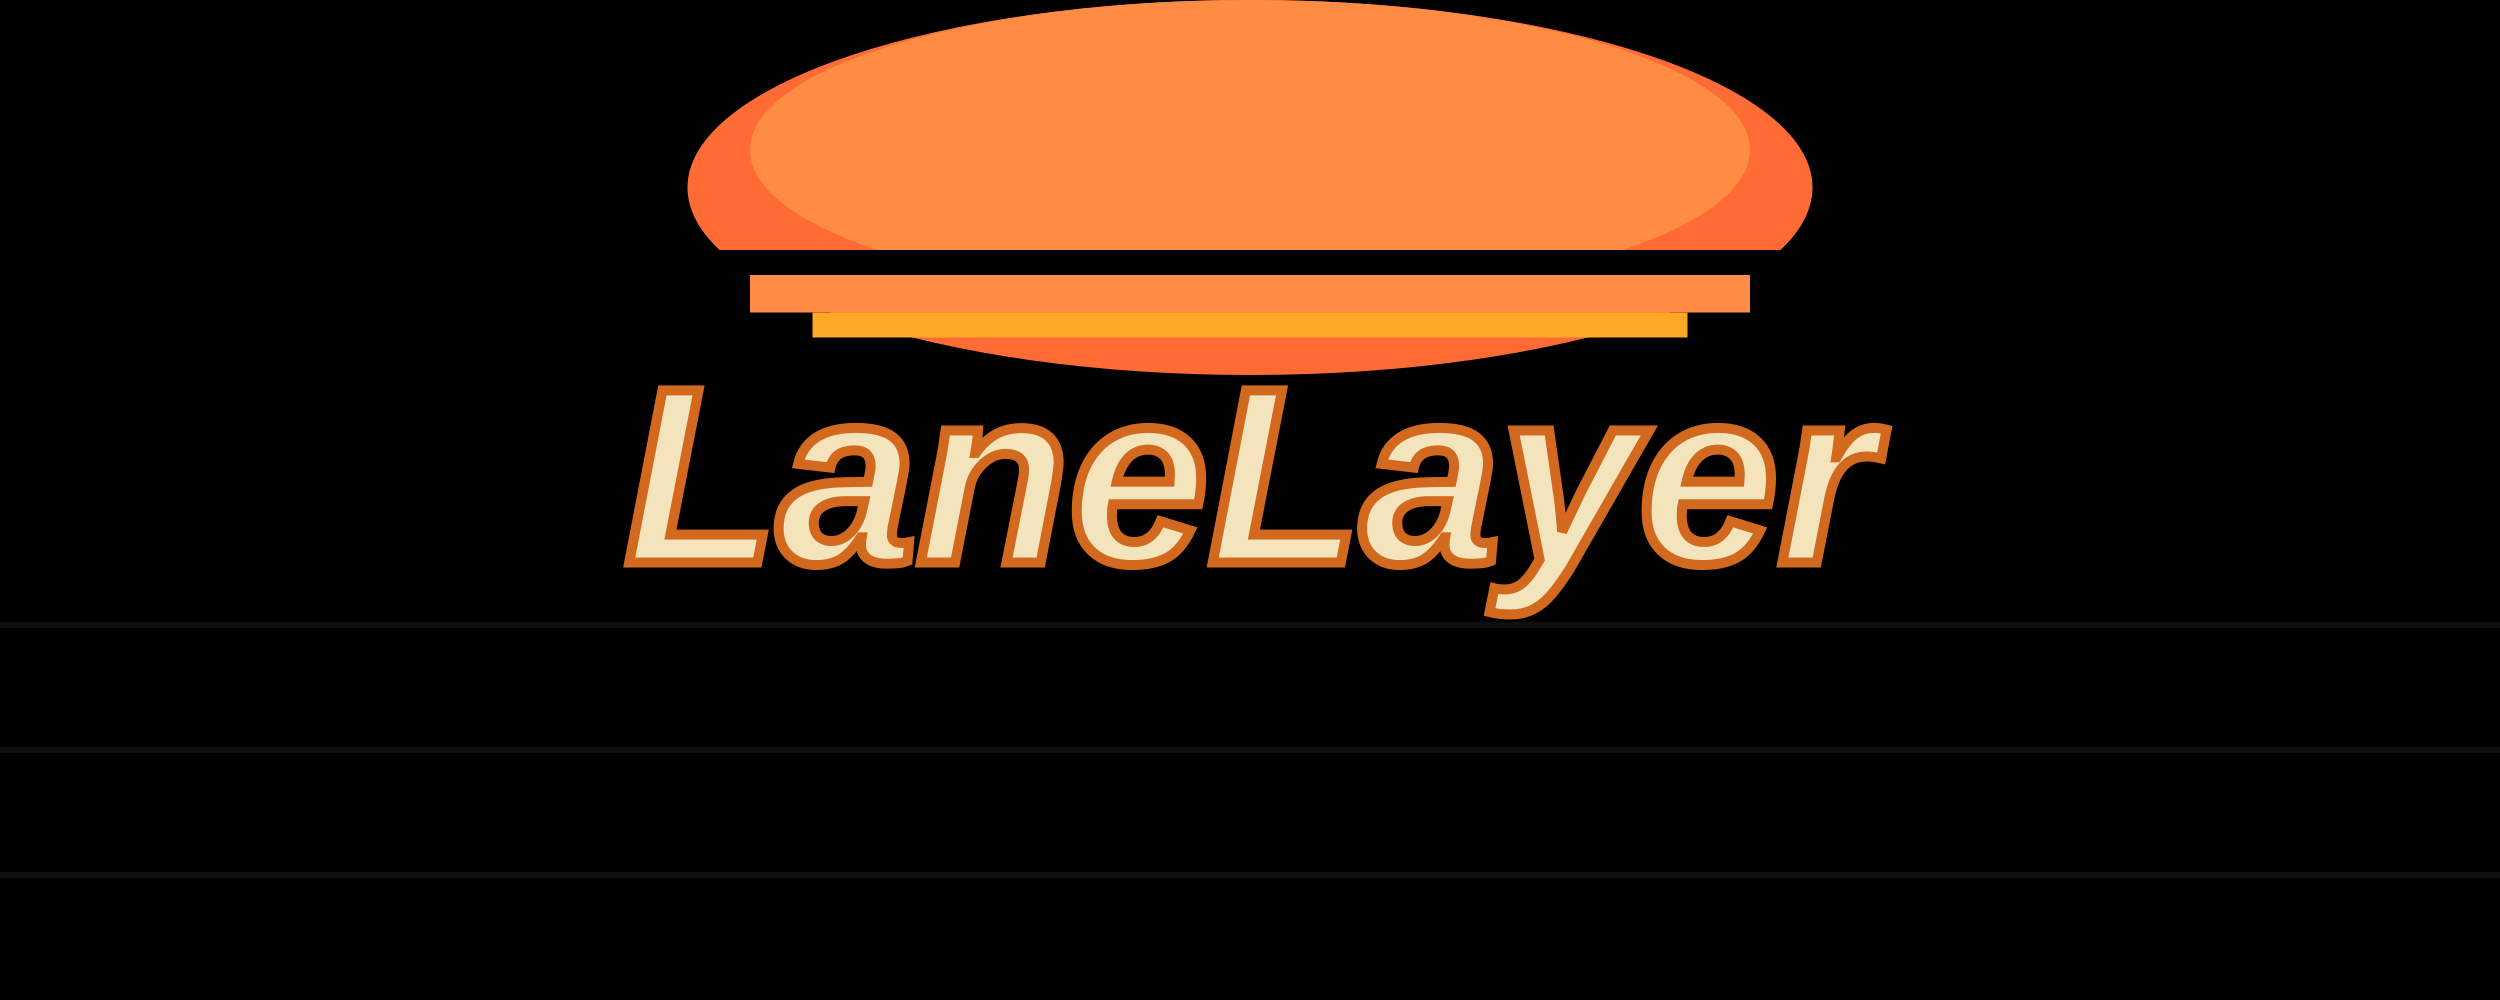
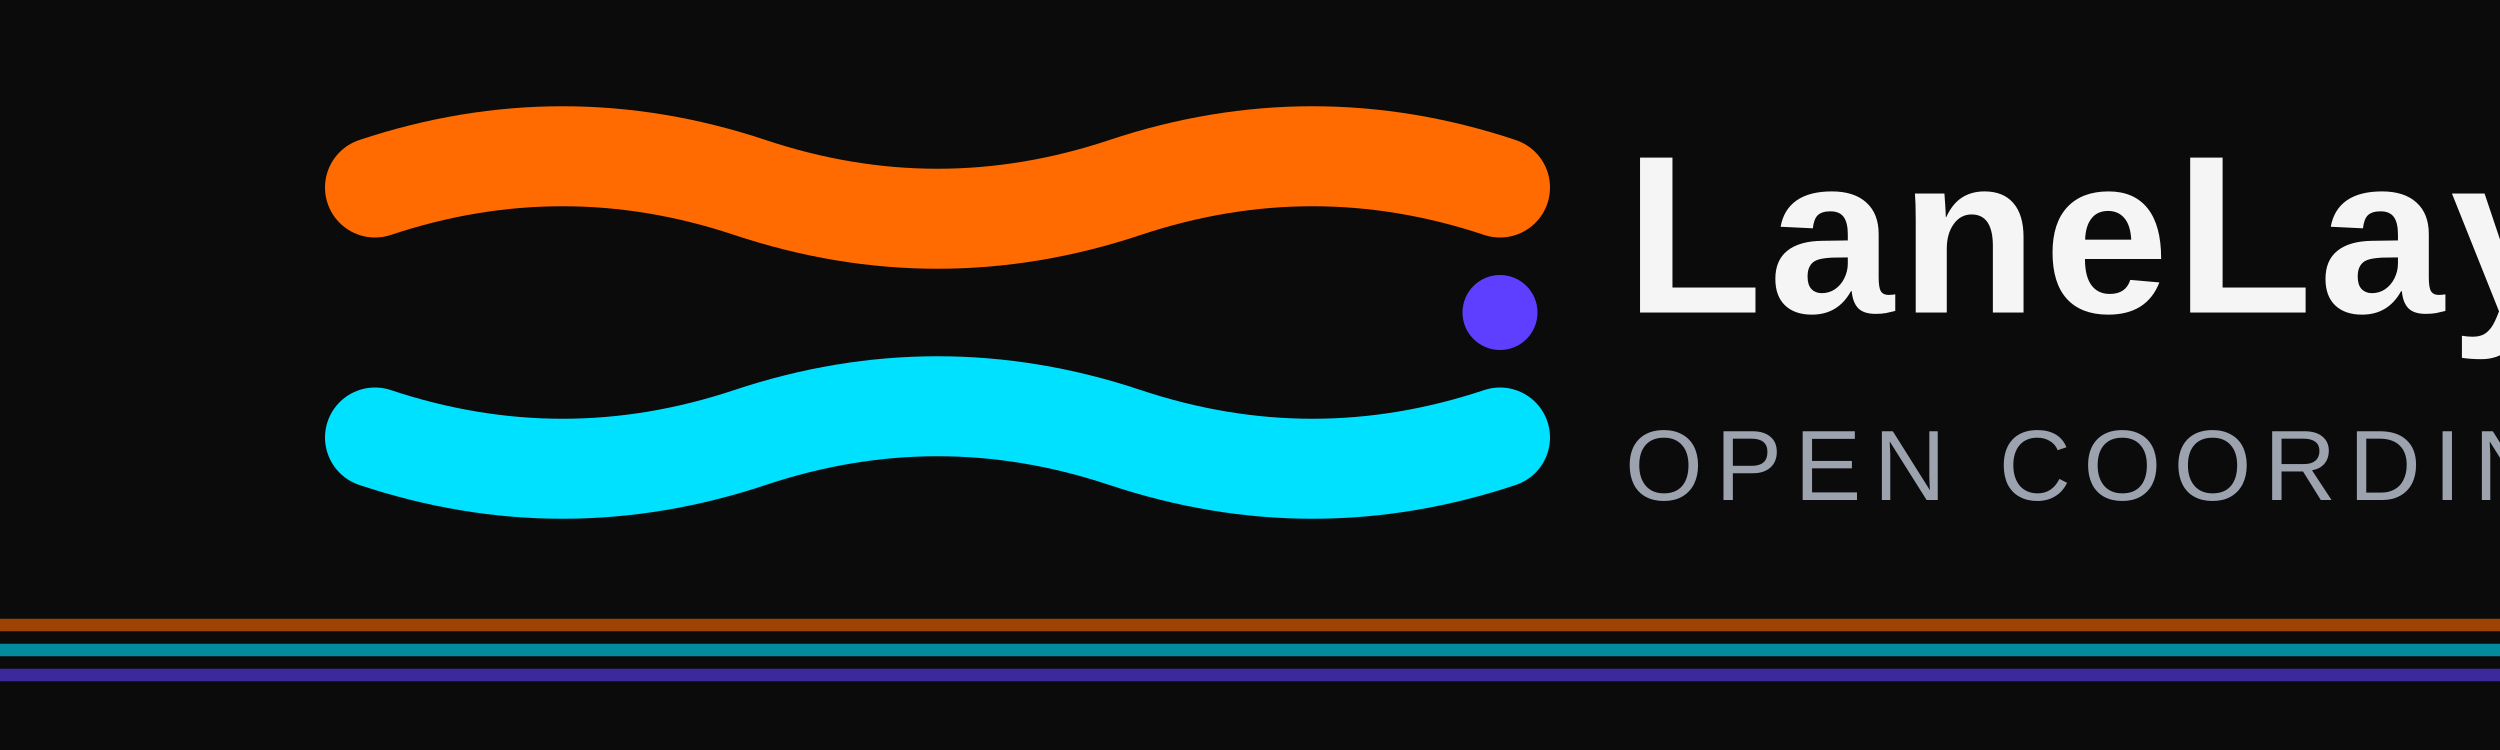
- <svg xmlns="http://www.w3.org/2000/svg" width="200" height="80" viewBox="0 0 200 80" fill="none">
-   <rect width="200" height="80" fill="#000000" />
-   <ellipse cx="100" cy="15" rx="45" ry="15" fill="#ff6b35" />
-   <ellipse cx="100" cy="12" rx="40" ry="12" fill="#ff8c42" />
-   <rect x="55" y="20" width="90" height="2" fill="#000000" />
-   <rect x="60" y="22" width="80" height="3" fill="#ff8c42" />
-   <rect x="65" y="25" width="70" height="2" fill="#ffa726" />
-   <text x="100" y="45" font-family="Arial, sans-serif" font-size="20" font-weight="bold" text-anchor="middle" fill="#f4e4bc" stroke="#d2691e" stroke-width="0.8" font-style="italic">LaneLayer</text>
-   <g transform="translate(100, 50)">
-     <path d="M-50,0 L-25,25 L-20,30 L-45,5 Z" fill="#ff6b35" />
-     <path d="M-45,5 L-20,30 L-15,35 L-40,10 Z" fill="#ff8c42" />
-     <path d="M-40,10 L-15,35 L-10,40 L-35,15 Z" fill="#ffa726" />
-     <path d="M-25,25 L0,50 L5,55 L-20,30 Z" fill="#20b2aa" />
-     <path d="M-20,30 L5,55 L10,60 L-15,35 Z" fill="#40e0d0" />
-     <path d="M-15,35 L10,60 L15,65 L-10,40 Z" fill="#00ced1" />
-     <path d="M0,50 L25,75 L30,80 L5,55 Z" fill="#ff4500" />
-     <path d="M5,55 L30,80 L35,85 L10,60 Z" fill="#ff6347" />
-     <path d="M10,60 L35,85 L40,90 L15,65 Z" fill="#ff7f50" />
-     <path d="M25,75 L50,100 L55,105 L30,80 Z" fill="#4169e1" />
-     <path d="M30,80 L55,105 L60,110 L35,85 Z" fill="#6495ed" />
-     <path d="M35,85 L60,110 L65,115 L40,90 Z" fill="#87ceeb" />
+ <svg xmlns="http://www.w3.org/2000/svg" width="200" height="60" viewBox="0 0 200 60" fill="none">
+   <rect width="200" height="60" fill="#0B0B0B" />
+   <g transform="translate(20, 10)">
+     <path d="M10,5 Q25,0 40,5 Q55,10 70,5 Q85,0 100,5" stroke="#FF6B00" stroke-width="8" fill="none" stroke-linecap="round" />
+     <path d="M10,25 Q25,30 40,25 Q55,20 70,25 Q85,30 100,25" stroke="#00E0FF" stroke-width="8" fill="none" stroke-linecap="round" />
+     <circle cx="100" cy="15" r="3" fill="#5E3EFF" />
  </g>
-   <g stroke="#333333" stroke-width="0.5" opacity="0.3">
-     <line x1="0" y1="50" x2="200" y2="50" />
-     <line x1="0" y1="60" x2="200" y2="60" />
-     <line x1="0" y1="70" x2="200" y2="70" />
+   <text x="130" y="25" font-family="Arial, sans-serif" font-size="18" font-weight="bold" fill="#F5F5F5" letter-spacing="0.5px">LaneLayer</text>
+   <text x="130" y="40" font-family="Arial, sans-serif" font-size="8" font-weight="normal" fill="#9CA3AF" letter-spacing="1px">OPEN COORDINATION LAYER</text>
+   <g opacity="0.6">
+     <line x1="0" y1="50" x2="200" y2="50" stroke="#FF6B00" stroke-width="1" />
+     <line x1="0" y1="52" x2="200" y2="52" stroke="#00E0FF" stroke-width="1" />
+     <line x1="0" y1="54" x2="200" y2="54" stroke="#5E3EFF" stroke-width="1" />
  </g>
</svg>
